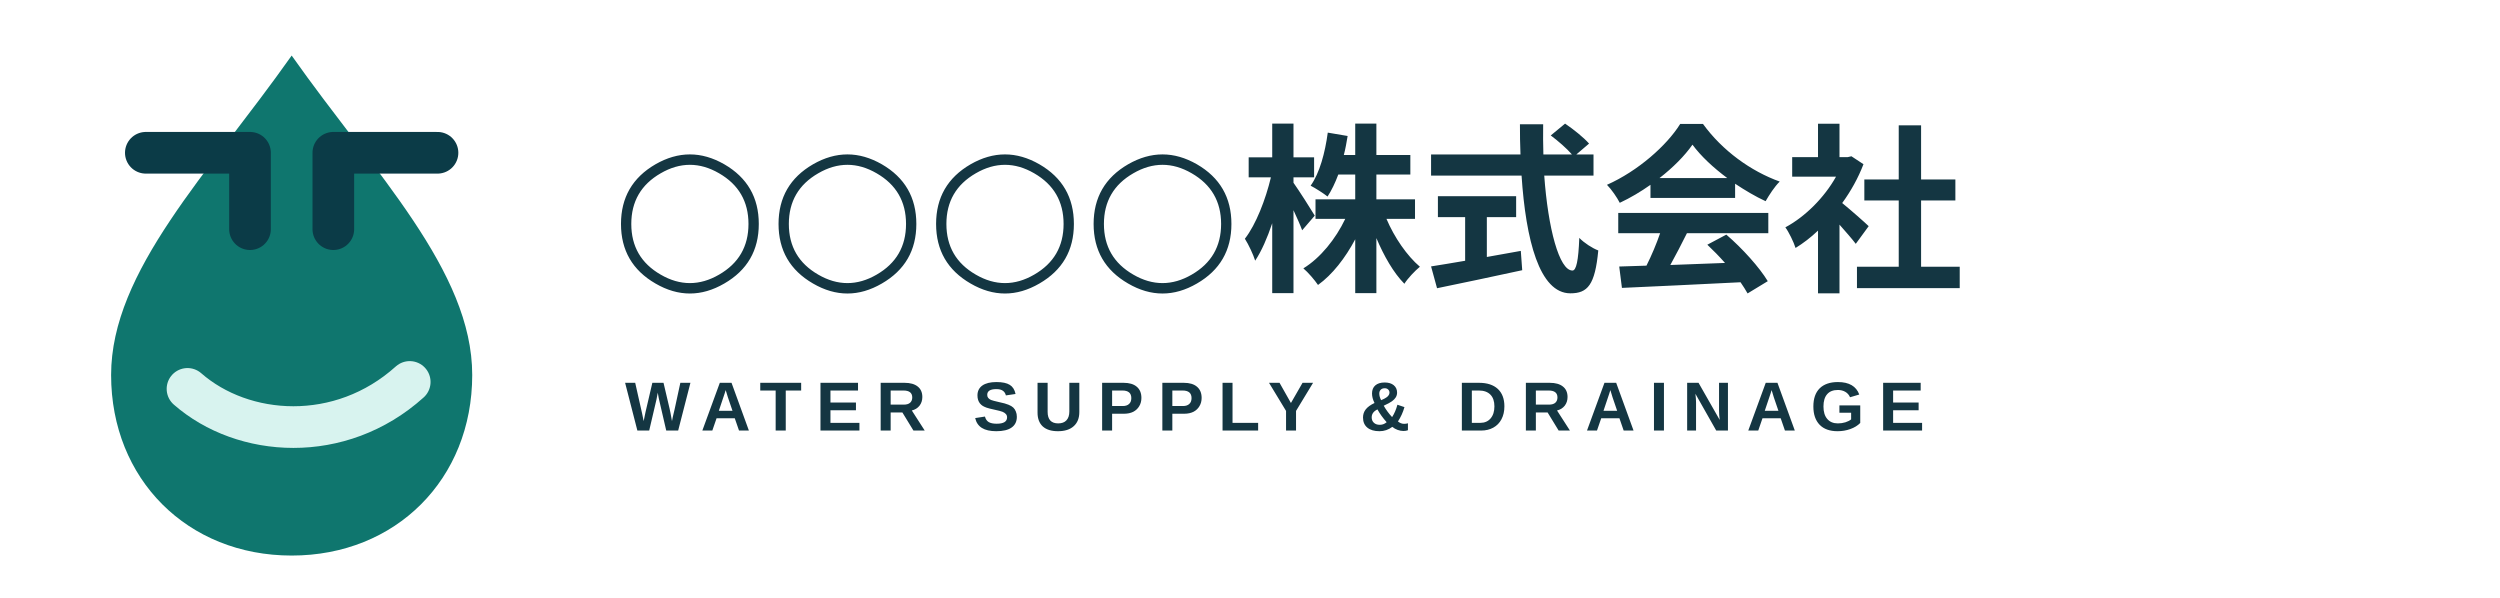
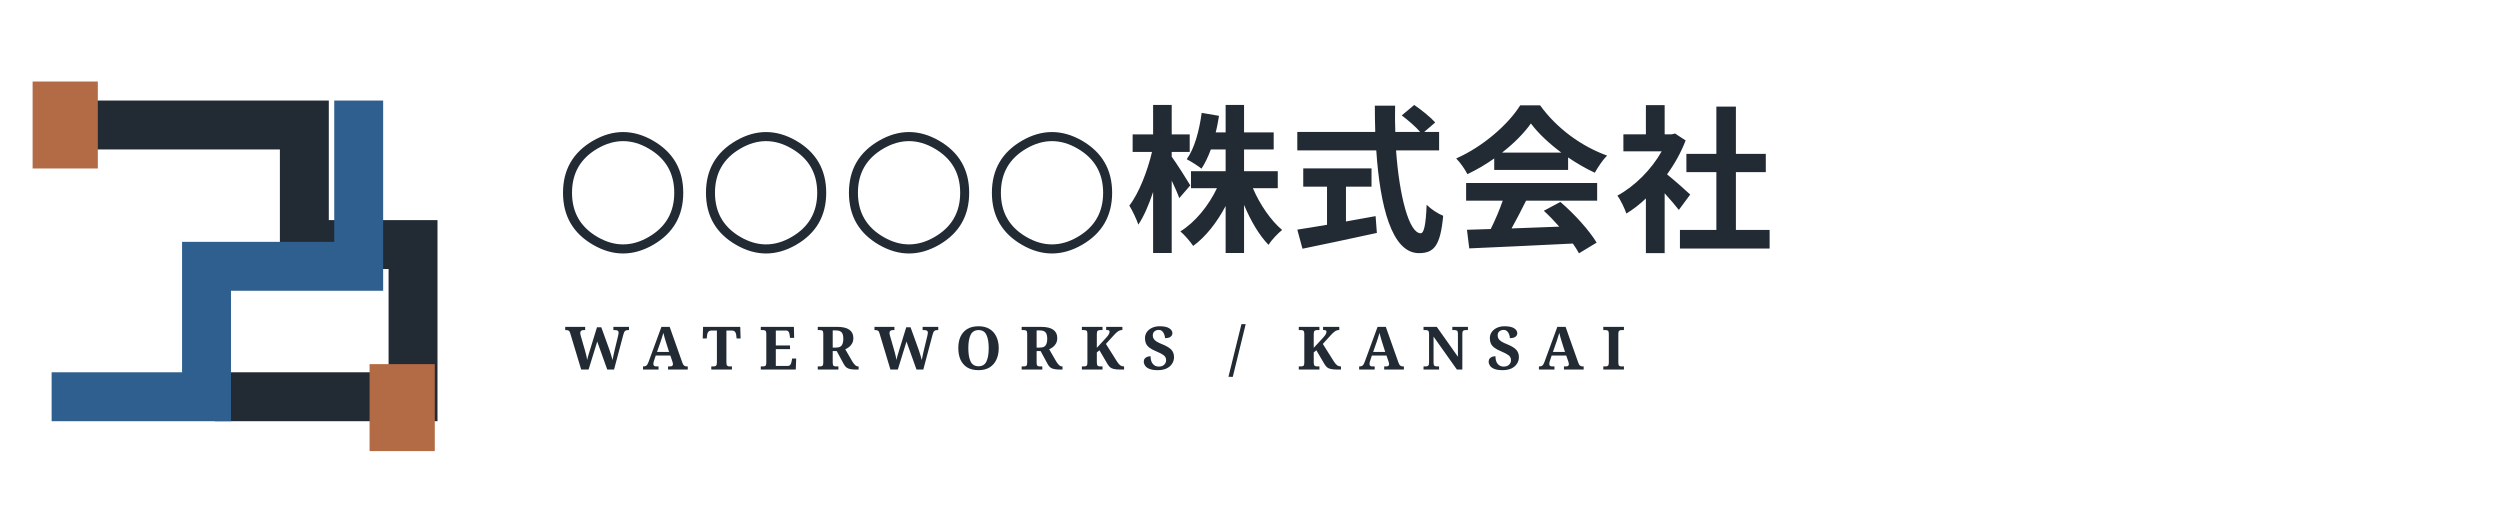
- <svg xmlns="http://www.w3.org/2000/svg" viewBox="0 0 360 86" role="img" aria-labelledby="title desc">
-   <rect width="360" height="86" fill="none" />
-   <g transform="translate(3 5)">
-     <path d="M39 3C27 20 13 34 13 49c0 15 11 26 26 26s26-11 26-26C65 34 51 20 39 3Z" fill="#0f766e" />
-     <path d="M24 51c8 7 22 8 32-1" fill="none" stroke="#d8f3ef" stroke-width="6" stroke-linecap="round" />
-     <path d="M18 17h15v11M60 17H45v11" fill="none" stroke="#0b3b47" stroke-width="6" stroke-linecap="round" stroke-linejoin="round" />
+ <svg xmlns="http://www.w3.org/2000/svg" viewBox="0 0 460 96" role="img" aria-labelledby="title desc">
+   <rect width="460" height="96" fill="none" />
+   <g transform="translate(6 11)" fill="none" stroke-linecap="square" stroke-linejoin="miter">
+     <path d="M8 12h42v22h20v28H38" stroke="#222a34" stroke-width="9" />
+     <path d="M8 62h24V38h28V12" stroke="#2f5f8e" stroke-width="9" />
+     <rect x="0" y="4" width="12" height="16" fill="#b36b45" stroke="none" />
+     <rect x="62" y="56" width="12" height="16" fill="#b36b45" stroke="none" />
  </g>
-   <g fill="#143642">
-     <text x="88" y="39" font-family="'Yu Gothic','Noto Sans JP',sans-serif" font-size="26" font-weight="700">○○○○株式会社</text>
-     <text x="90" y="62" font-family="Arial,sans-serif" font-size="10" font-weight="700" letter-spacing="2">WATER SUPPLY &amp; DRAINAGE</text>
+   <g fill="#222a34">
+     <text x="102" y="43" font-family="'Yu Mincho','Hiragino Mincho ProN',serif" font-size="29" font-weight="600" letter-spacing="1">○○○○株式会社</text>
+     <text x="104" y="68" font-family="Georgia,serif" font-size="11" font-weight="700" letter-spacing="3.3">WATERWORKS / KANSAI</text>
  </g>
</svg>
